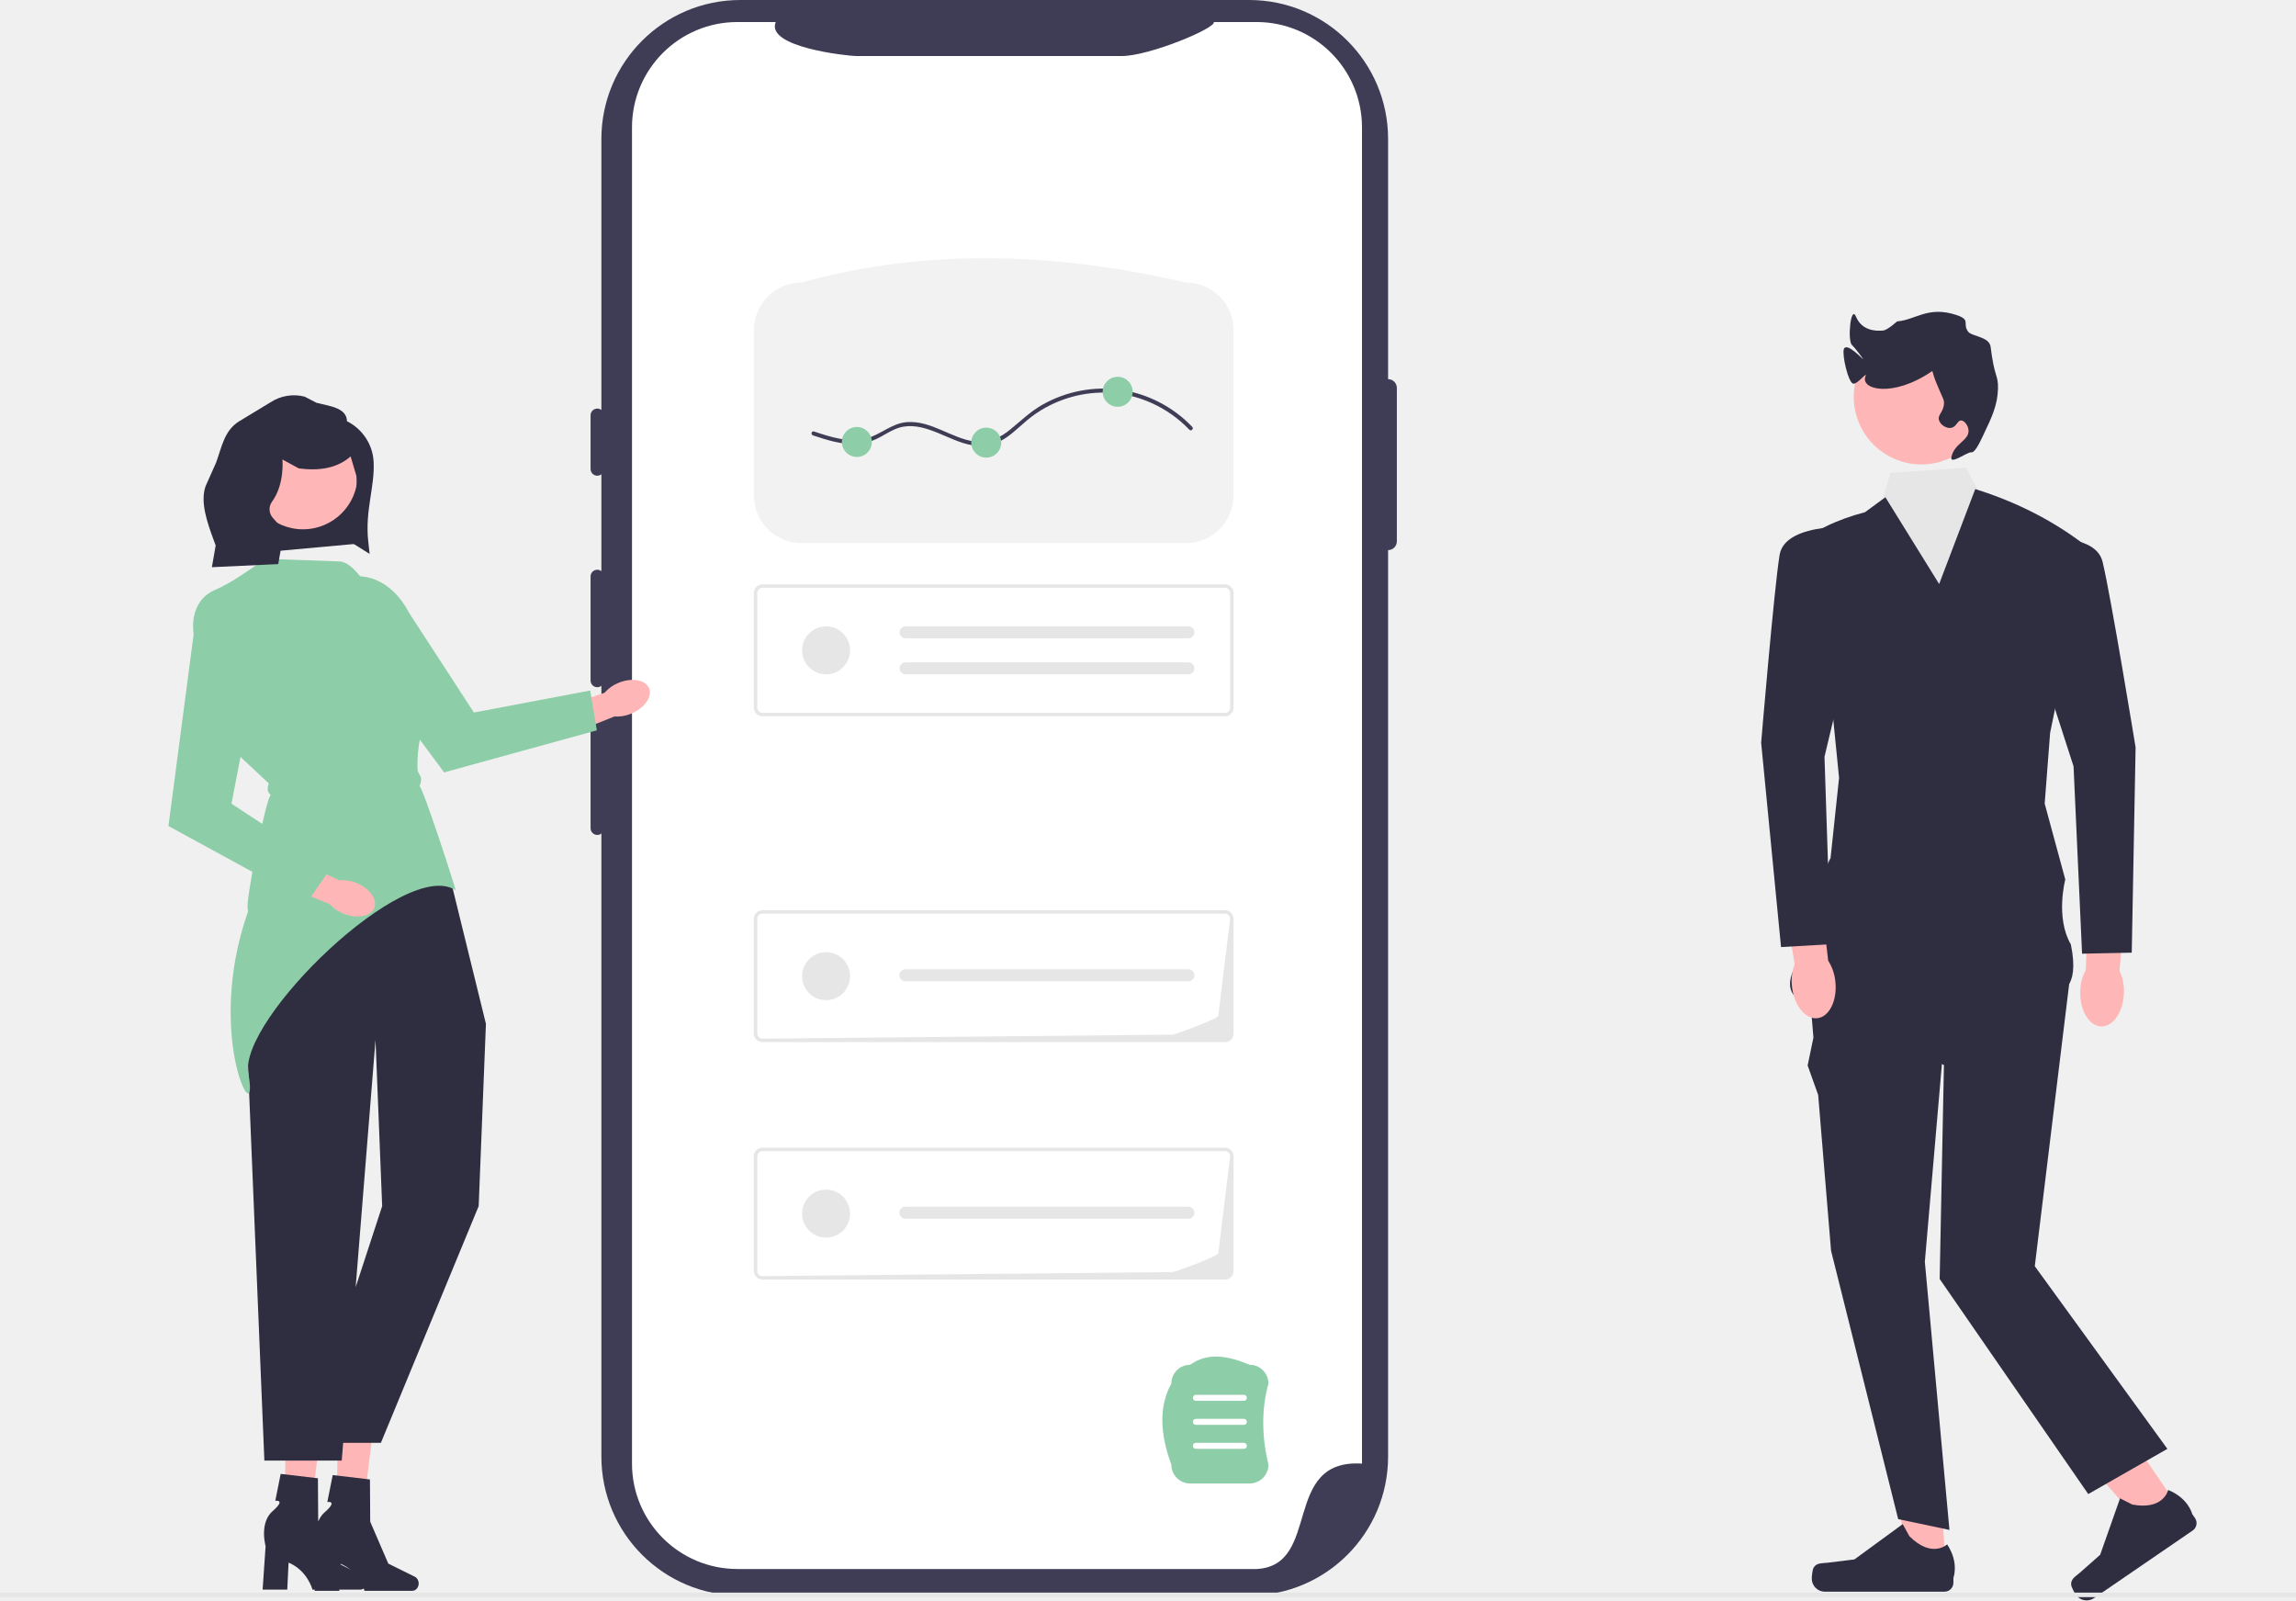
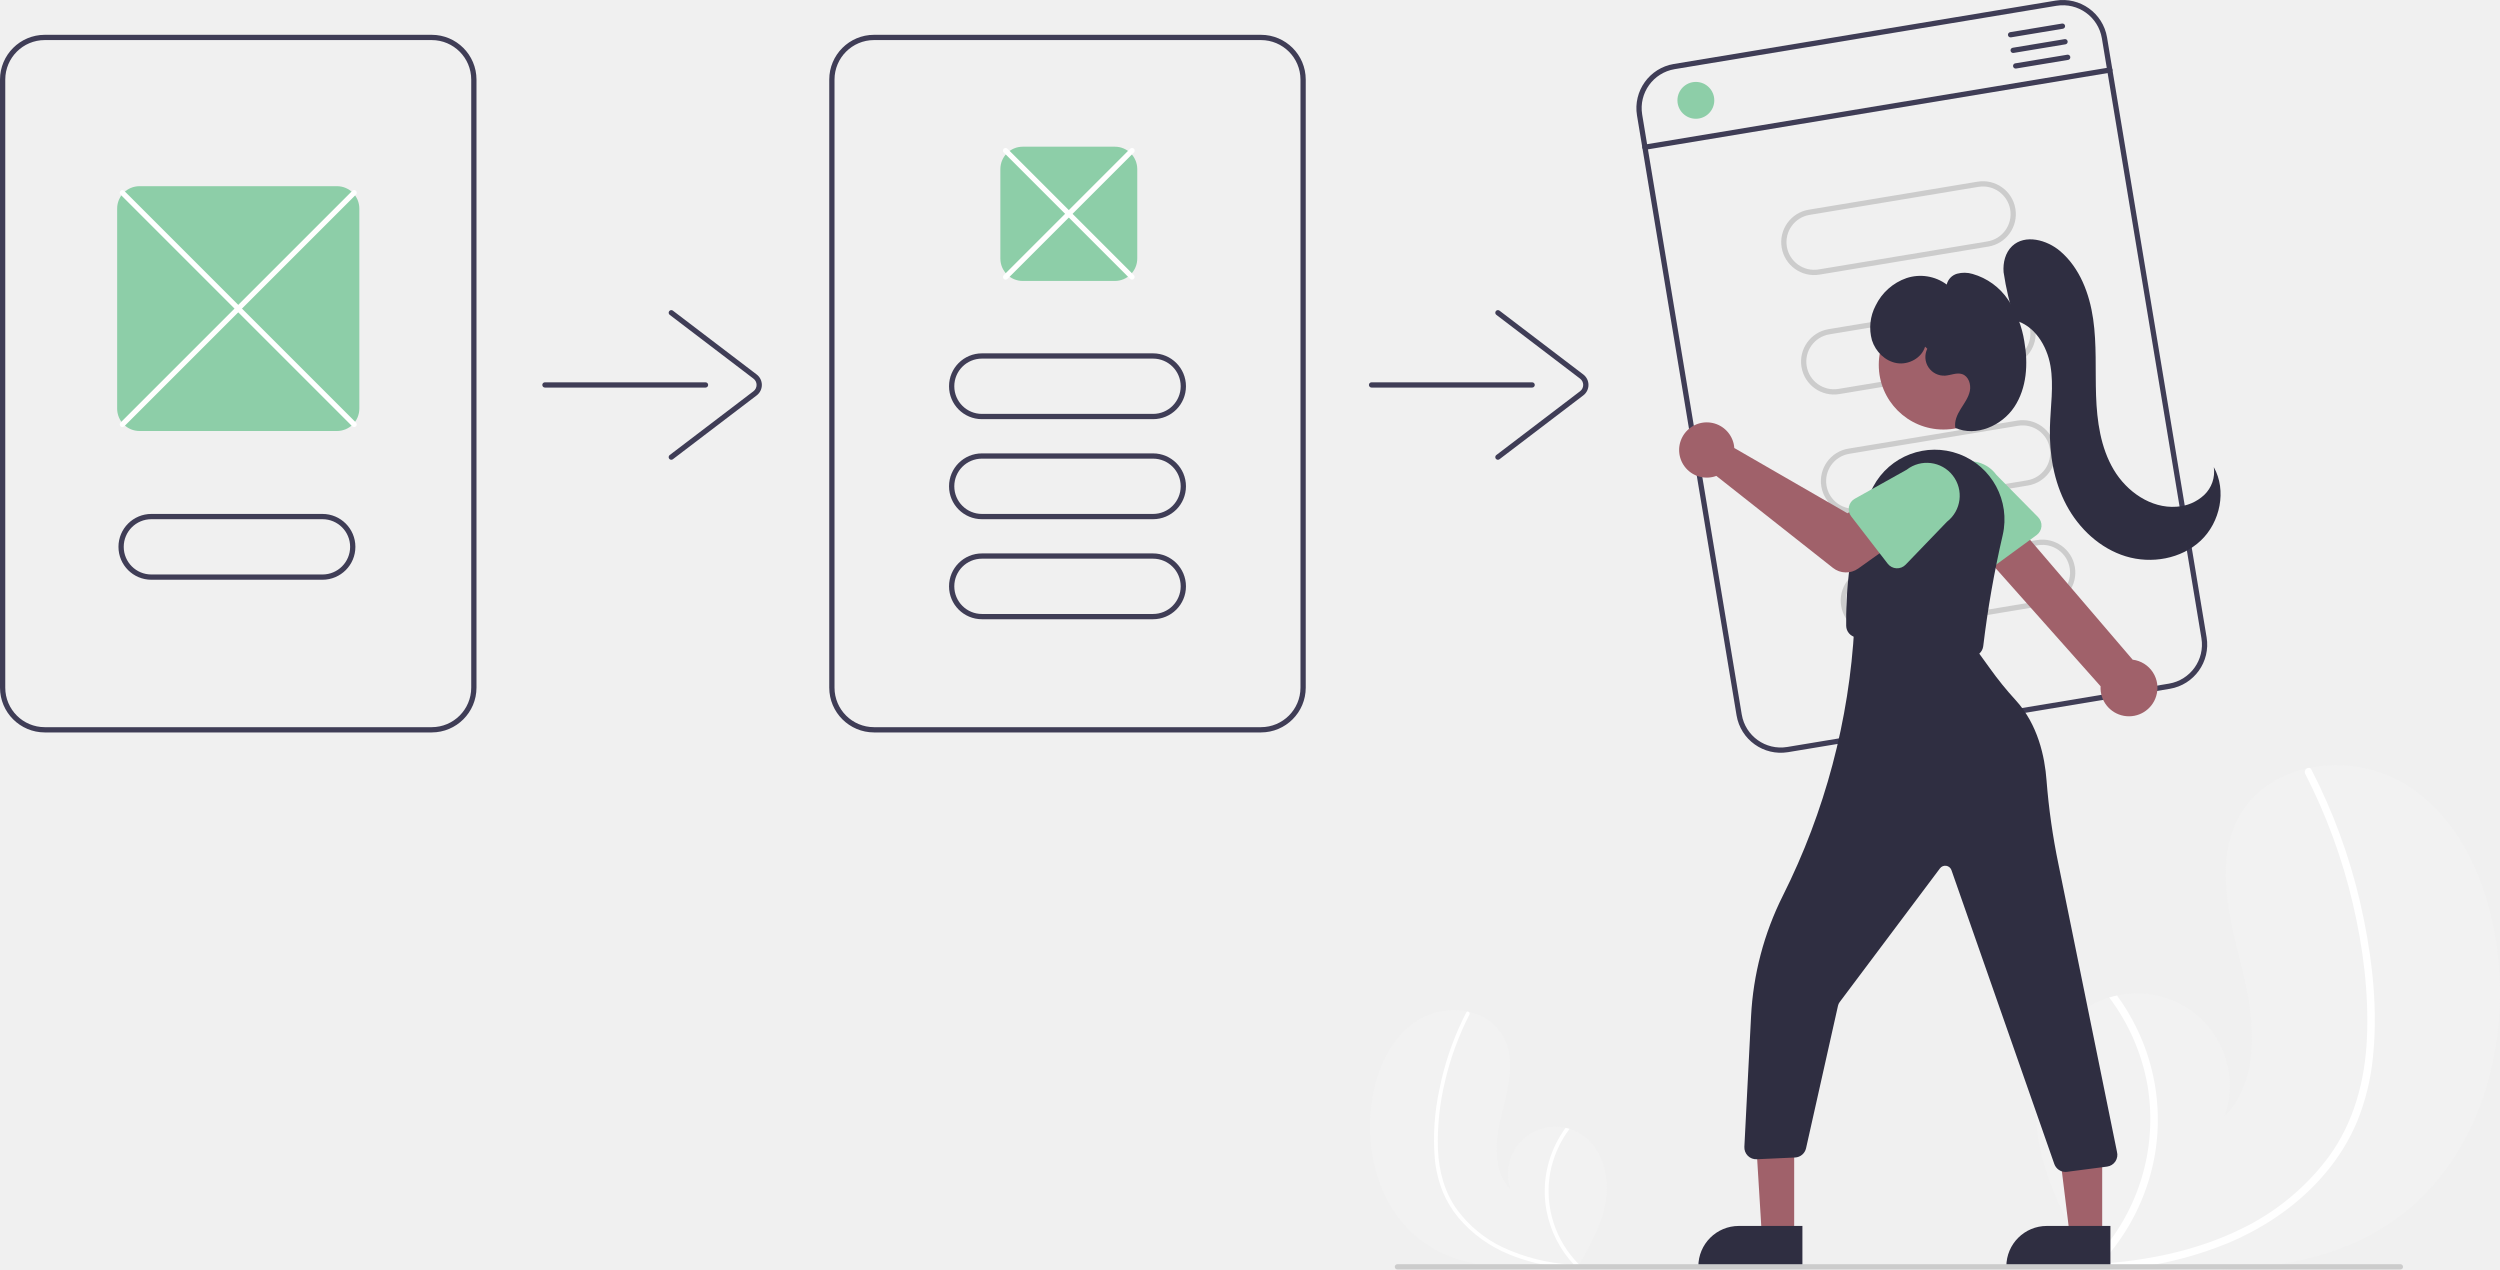
- <svg xmlns="http://www.w3.org/2000/svg" width="851.034" height="593.126" viewBox="0 0 851.034 593.126">
-   <g>
-     <polygon points="106.029 527.613 119.193 527.924 114.22 567.999 105.3 567.789 106.029 527.613" fill="#ffb6b6" />
-     <path d="M135.904,586.399l-0-0c0-1.088-.566-2.072-1.44-2.504l-9.824-4.853-6.698-15.535-.101-15.651-13.802-1.623-1.996,9.97s4.11-.613-.964,3.792c-5.074,4.405-2.631,13.024-2.631,13.024l-1.107,16.109h9.134l.49-10.018c7.104,3.014,8.846,10.018,8.846,10.018h17.706c1.319,0,2.389-1.222,2.389-2.729h0l0-0Z" fill="#2f2e41" />
-   </g>
-   <g>
-     <polygon points="125.311 528.054 138.475 528.365 133.503 568.44 124.583 568.23 125.311 528.054" fill="#ffb6b6" />
-     <path d="M155.187,586.84l-0-0c0-1.088-.566-2.072-1.44-2.504l-9.824-4.853-6.698-15.535-.101-15.651-13.802-1.623-1.996,9.97s4.11-.613-.964,3.792c-5.074,4.405-2.631,13.024-2.631,13.024l-1.107,16.109h9.134l.49-10.018c7.104,3.014,8.846,10.018,8.846,10.018h17.706c1.319,0,2.389-1.222,2.389-2.729h0l0-0Z" fill="#2f2e41" />
-   </g>
-   <path d="M110.215,292.991h0l-14.923,35.633c-4.975,11.878-6.551,24.905-4.553,37.626l7.253,175.054h28.677l12.517-155.886,2.47,61.577-28.708,87.732h28.235l36.242-87.733,2.687-67.555-12.876-52.422-57.02-34.028h0Z" fill="#2f2e41" />
-   <g>
-     <path id="b-249" d="M514.509,140.519h0V51.514C514.509,23.063,491.446,0,462.996,0h-188.574c-28.45-0-51.514,23.063-51.514,51.513v488.291c0,28.45,23.063,51.514,51.514,51.514h188.573c28.45,0,51.514-23.063,51.514-51.514V203.875h0c1.792,0,3.245-1.453,3.245-3.245l.002-56.866c0-1.792-1.453-3.245-3.245-3.245l-0,0Z" fill="#3f3d56" />
-     <path id="c-250" d="M504.836,47.23v495.189c-30.105-1.849-14.792,37.818-39.056,39.064h-192.443c-21.579,.003-39.075-17.486-39.082-39.064V47.23c.006-21.578,17.502-39.066,39.08-39.064h14.192c-3.865,9.505,27.328,12.597,29.719,12.6h98.559c10.26-.013,35.014-10.385,34.113-12.6h15.854c21.57,.004,39.056,17.486,39.064,39.056l0,.007h-0Z" fill="#fff" />
-     <g>
-       <path d="M221.39,151.421c-1.372,0-2.488,1.116-2.488,2.488v19.907c0,1.372,1.116,2.488,2.488,2.488s2.488-1.116,2.488-2.488v-19.907c0-1.372-1.116-2.488-2.488-2.488Z" fill="#3f3d56" />
-       <path d="M221.39,211.144c-1.372,0-2.488,1.116-2.488,2.488v38.571c0,1.372,1.116,2.488,2.488,2.488s2.488-1.116,2.488-2.488v-38.571c0-1.372-1.116-2.488-2.488-2.488Z" fill="#3f3d56" />
-       <path d="M221.39,265.889c-1.372,0-2.488,1.116-2.488,2.488v38.571c0,1.372,1.116,2.488,2.488,2.488s2.488-1.116,2.488-2.488v-38.571c0-1.372-1.116-2.488-2.488-2.488Z" fill="#3f3d56" />
-     </g>
-   </g>
-   <g>
-     <polygon points="808.331 559.842 796.522 567.931 759.701 526.233 777.13 514.295 808.331 559.842" fill="#ffb6b6" />
-     <path d="M767.691,587.29h0c.057,.871,1.232,3.003,1.725,3.723h0c1.516,2.213,4.54,2.778,6.753,1.262l36.568-25.053c1.51-1.034,1.895-3.097,.861-4.607l-1.043-1.522s-1.326-5.815-8.914-8.903c0,0-1.603,7.587-13.259,5.409l-4.571-2.298-7.367,20.913-7.494,6.614c-1.64,1.447-3.401,2.28-3.26,4.462l-0,0,0,0Z" fill="#2f2e41" />
-   </g>
-   <g>
-     <polygon points="721.269 581.316 706.956 581.314 700.147 526.105 717.667 528.287 721.269 581.316" fill="#ffb6b6" />
-     <path d="M672.23,580.991h0c-.446,.751-.681,3.173-.681,4.046h0c0,2.683,2.175,4.858,4.858,4.858h44.327c1.83,0,3.314-1.484,3.314-3.314v-1.845s2.193-5.547-2.322-12.383c0,0-5.611,5.353-13.995-3.031l-2.472-4.479-17.897,13.089-9.92,1.221c-2.17,.267-4.094-.041-5.211,1.839h-0v0Z" fill="#2f2e41" />
-   </g>
-   <path id="d-251" d="M671.085,371.505l1.077,13.019-2.143,10.353,3.903,10.915,4.774,57.71,24.884,99.498,19,4-9.121-99.387,7.075-81.978-49.449-14.13Z" fill="#2f2e41" />
-   <path id="e-252" d="M751.825,314.985l-72.666,1.009-8.074,55.508,49.449,23.213-1.577,79.276,55.071,79.72,29.331-16.758-49.149-67.7,13.763-112.89-16.148-41.378h0Z" fill="#2f2e41" />
-   <path id="f-253" d="M698.034,184.487l-12.82,16.453,6.056,126.155,47.434-1.009,8.074-110.007-10.092-28.259-3.652-6.333-4.367-8.2-28,2-2.633,9.2h-0Z" fill="#e6e6e6" />
-   <path id="g-254" d="M679.103,262.504l2.564,25.783-3.15,29.67-3.937,8.044-9,32s-9.185,13.994,11,15,86.346-5.541,86.346-5.541c0,0,8.249-.203,4.654-17.459-5.807-9.98-2.063-24.044-2.063-24.044l-7.637-28.136,2.018-26.24,14.13-68.629c-12.549-9.862-26.604-16.92-41.884-21.7l-13.383,35.19-19.925-32.162-7.569,5.551c-10.209,2.677-19.194,6.794-26.3,13.12l14.136,59.553Z" fill="#2f2e41" />
-   <path id="h-255" d="M439.546,201.291h-142.435c-9.763-.011-17.675-7.923-17.686-17.686v-61.225c.011-9.763,7.923-17.675,17.686-17.686,45.45-12.592,93.118-11.412,142.435,0,9.763,.012,17.674,7.923,17.685,17.686v61.225c-.011,9.763-7.922,17.674-17.685,17.686h-0Z" fill="#f2f2f2" />
-   <g id="i" transform="translate(0 -32.533)">
-     <path id="j-256" d="M454.057,297.99h-171.456c-1.753-.002-3.173-1.422-3.175-3.175v-42.53c.002-1.753,1.422-3.173,3.175-3.175h171.456c1.753,.002,3.173,1.422,3.175,3.175v42.531c-.002,1.753-1.422,3.173-3.175,3.175v-.001Zm-171.456-47.61c-1.052,.001-1.904,.853-1.905,1.905v42.531c.001,1.052,.853,1.904,1.905,1.905h171.456c1.052-.001,1.904-.853,1.905-1.905v-42.531c-.001-1.052-.853-1.904-1.905-1.905h-171.456Z" fill="#e6e6e6" />
-     <path id="k-257" d="M335.625,264.656c-1.227,.026-2.201,1.042-2.176,2.269,.025,1.191,.985,2.15,2.176,2.176h104.778c1.227,.047,2.26-.91,2.307-2.137,.047-1.227-.91-2.26-2.137-2.306h-104.948v-.002Z" fill="#e6e6e6" />
-     <path id="l-258" d="M335.625,277.995c-1.227,.026-2.201,1.042-2.176,2.269,.025,1.191,.985,2.15,2.176,2.176h104.778c1.227,.047,2.26-.91,2.307-2.137,.047-1.227-.91-2.26-2.137-2.306h-104.948v-.002Z" fill="#e6e6e6" />
-     <circle id="m" cx="306.192" cy="273.551" r="8.891" fill="#e6e6e6" />
-   </g>
-   <g id="n" transform="translate(0 0.223)">
-     <path id="o-259" d="M454.057,473.99h-171.456c-1.753-.002-3.173-1.422-3.175-3.175v-42.53c.002-1.753,1.422-3.173,3.175-3.175h171.456c1.753,.002,3.173,1.422,3.175,3.175v42.531c-.002,1.753-1.422,3.173-3.175,3.175v-.001Zm-171.456-47.61c-1.052,.001-1.904,.853-1.905,1.905v42.531c.001,1.052,.853,1.904,1.905,1.905l151.979-1.498c1.052-.001,16.999-5.948,17-7l4.382-35.938c-.001-1.052-.853-1.904-1.905-1.905h-171.456Z" fill="#e6e6e6" />
-     <path id="p-260" d="M335.625,446.996c-1.227-.026-2.244,.948-2.269,2.176s.948,2.244,2.176,2.269c.031,.001,.063,.001,.094,0h104.778c1.227,.047,2.26-.91,2.307-2.136,.047-1.227-.91-2.26-2.137-2.307h-104.948v-.002Z" fill="#e6e6e6" />
-     <circle id="q" cx="306.192" cy="449.551" r="8.891" fill="#e6e6e6" />
-   </g>
-   <g id="r" transform="translate(0 0.223)">
-     <path id="s-261" d="M454.057,385.99h-171.456c-1.753-.002-3.173-1.422-3.175-3.175v-42.53c.002-1.753,1.422-3.173,3.175-3.175h171.456c1.753,.002,3.173,1.422,3.175,3.175v42.531c-.002,1.753-1.422,3.173-3.175,3.175v-.001Zm-171.456-47.61c-1.052,.001-1.904,.853-1.905,1.905v42.531c.001,1.052,.853,1.904,1.905,1.905l151.979-1.498c1.052-.001,16.999-5.948,17-7l4.382-35.938c-.001-1.052-.853-1.904-1.905-1.905h-171.456Z" fill="#e6e6e6" />
-     <path id="t-262" d="M335.625,358.996c-1.227-.026-2.244,.948-2.269,2.176s.948,2.244,2.176,2.269c.031,.001,.063,.001,.094,0h104.778c1.227,.047,2.26-.91,2.307-2.136,.047-1.227-.91-2.26-2.137-2.307h-104.948v-.002Z" fill="#e6e6e6" />
-     <circle id="u" cx="306.192" cy="361.551" r="8.891" fill="#e6e6e6" />
-   </g>
-   <g>
-     <circle cx="712.17" cy="147.071" r="25.049" fill="#ffb6b6" />
-     <path d="M730.567,167.652c1.38,.235,3-3.109,4.547-6.366,3.24-6.819,5.3-11.153,5.457-17.28,.134-5.222-1.317-3.851-2.728-15.461-.465-3.829-7.007-3.822-8.339-5.64-2.249-3.071,1.202-4.338-4.394-6.183-10.481-3.456-15.221,1.913-21.877,2.375-.168,.012-3.468,3.239-5.311,3.406-3.229,.292-7.887-.211-9.975-5.13-1.953-4.6-3.246,8.842-1.501,10.505,1.482,1.412,4.038,4.957,4.103,5.215,.074,.292-6.077-6.522-7.104-3.714-.739,2.021,1.587,12.418,3.466,12.809,1.571,.327,5.414-4.853,4.547-2.728-2.011,4.926,10.081,8.07,24.556-1.819,.513-.351,.028,.209,1.819,4.547,2.258,5.472,2.768,5.769,2.728,7.276-.085,3.263-2.535,4.223-1.819,6.366,.58,1.736,2.846,3.079,4.547,2.728,1.919-.396,2.249-2.771,3.638-2.728,1.19,.036,2.603,1.829,2.728,3.638,.265,3.811-5.378,4.86-6.366,10.004-.558,2.903,6.008-2.035,7.276-1.819Z" fill="#2f2e41" />
-   </g>
-   <g>
-     <path id="v-263" d="M787.255,367.879h0c.108-2.805-.456-5.595-1.647-8.137l2.58-29.233-13.95-.82-1.114,29.747c-1.316,2.48-2.019,5.238-2.051,8.045-.175,7.022,3.306,12.804,7.773,12.916s8.232-5.491,8.407-12.512l.002-.007Z" fill="#ffb6b6" />
-     <path id="w-264" d="M757.58,250l11,34,3.158,69.441,18.414-.376,1.429-76.065s-9.177-56.205-12.25-68.838c-3.073-12.633-31.407-7.951-31.407-7.951l9.656,49.79v-0Z" fill="#2f2e41" />
-   </g>
-   <path d="M301.32,161.356c5.202,1.727,10.656,3.476,16.209,3.181,2.527-.134,4.958-.737,7.25-1.809,2.351-1.099,4.499-2.592,6.879-3.634,8.746-3.828,17.419,2.711,25.575,5.166,4.069,1.225,8.349,1.518,12.329-.188,4.398-1.884,7.715-5.48,11.336-8.482,8.118-6.731,18.711-10.361,29.248-10.086,11.559,.301,22.747,5.406,30.707,13.757,.667,.7,1.727-.362,1.061-1.061-6.956-7.298-16.33-12.219-26.311-13.71-10.003-1.494-20.387,.502-29.183,5.484-4.451,2.521-8.021,5.971-11.941,9.192-3.818,3.136-8.063,5.157-13.097,4.49-8.672-1.148-16.131-7.831-25.125-7.225-5.744,.387-9.847,4.709-15.252,6.087-6.448,1.644-13.188-.584-19.284-2.608-.918-.305-1.312,1.143-.399,1.446h0l-0-0Z" fill="#3f3d56" />
-   <circle id="x" cx="317.602" cy="163.793" r="5.556" fill="#8dcea8" />
-   <circle id="y" cx="365.566" cy="164.039" r="5.556" fill="#8dcea8" />
-   <circle id="a`" cx="414.276" cy="145.192" r="5.556" fill="#8dcea8" />
-   <path id="aa-265" d="M91.886,337.949c-16.427,46.772,4.503,83.62,.159,59.85-3.63-19.865,58.223-80.315,76.841-67.85-.39-2.017-12.224-38.387-13.384-38.555,1.623-4.087-.639-4.126-.731-6.22-.352-8.088,1.528-16.484,5.19-25.125,2.4-6.676,2.442-12.412,.116-17.037-2.001-3.801-5.364-6.707-9.415-8.137l-12.2-14.734c-3.178-3.835-7.865-12.11-12.845-12.079l-26.733-.955c-.764-.459-10.151,7.613-19.291,11.574-9.913,4.3-7.868,16.036-7.843,16.186l.023,.14,.109,.1,14.571,42.888,13.165,12.338c-.667,1.934-.5,3.386,.749,4.219-1.793,1.326-9.769,41.007-8.481,42.397v1h0Z" fill="#8dcea8" />
-   <g>
-     <path id="ab-266" d="M229.25,253.07c-1.988,.793-3.757,2.051-5.159,3.668l-21.17,7.257,3.748,9.972,21.071-8.435c2.135,.149,4.275-.215,6.241-1.062,4.947-2.053,7.9-6.269,6.592-9.417s-6.376-4.036-11.323-1.983h0v-0Z" fill="#ffb6b6" />
-     <path id="ac-267" d="M116.321,221.067h0l48.295,65.19,56.611-15.59-2.461-14.768-43.108,8.165-24.049-36.972c-7.853-15.18-23.331-18.237-35.288-6.026v.001Z" fill="#8dcea8" />
-   </g>
-   <g>
-     <path d="M463.186,549.787h-22.039c-3.849,0-6.98-3.132-6.98-6.98-4.178-11.351-4.705-21.533,0-30.039,0-3.849,3.131-6.98,6.98-6.98,6.517-4.727,14.115-3.292,22.039,0,3.849,0,6.98,3.132,6.98,6.98-2.674,9.624-2.481,19.665,0,30.039,0,3.849-3.131,6.98-6.98,6.98Z" fill="#8dcea8" />
-     <g>
-       <path id="ad-268" d="M461.055,519.156h-17.8c-.614,0-1.112-.498-1.112-1.112s.498-1.112,1.112-1.112h17.8c.614,0,1.112,.498,1.112,1.112s-.498,1.112-1.112,1.112h0Z" fill="#fff" />
-       <path id="ae-269" d="M461.055,528.054h-17.8c-.614,0-1.112-.498-1.112-1.112s.498-1.112,1.112-1.112h17.8c.614,0,1.112,.498,1.112,1.112s-.498,1.112-1.112,1.112h0Z" fill="#fff" />
-       <path id="af-270" d="M461.055,536.953h-17.8c-.614,0-1.112-.498-1.112-1.112s.498-1.112,1.112-1.112h17.8c.614,0,1.112,.498,1.112,1.112s-.498,1.112-1.112,1.112h0Z" fill="#fff" />
-     </g>
-   </g>
-   <rect id="ag" y="590.23" width="851.034" height="1.683" fill="#e6e6e6" />
-   <g>
-     <path id="ah-271" d="M664.204,365.547c.723,6.986,4.914,12.277,9.359,11.816,4.445-.461,7.463-6.497,6.74-13.484-.251-2.796-1.167-5.491-2.673-7.861l-3.435-29.569-13.843,1.907,4.856,28.942c-.989,2.627-1.334,5.453-1.006,8.241h0l.003,.007Z" fill="#ffb6b6" />
-     <path id="ai-272" d="M684.574,245.703l5.736-50.392s-28.613-2.453-30.689,10.381c-2.076,12.834-6.833,69.585-6.833,69.585l7.368,75.72,18.387-1.064-2.278-69.475,8.31-34.756v0Z" fill="#2f2e41" />
-   </g>
-   <polygon points="131.845 201.557 93.186 205.077 92.045 164.897 134.162 163.701 131.845 201.557" fill="#2f2e41" />
-   <circle cx="112.296" cy="175.875" r="20.288" fill="#ffb6b6" />
-   <path d="M128.617,156.107c-.143-5.034-6.407-5.579-11.287-6.822l-4.426-2.297c-4.344-1.106-8.953-.328-12.694,2.142l-11.801,7.149c-5.299,3.499-6.141,9.155-8.295,15.128l-3.9,8.744c-2.121,5.88,.682,13.671,2.826,19.543l.899,2.46-1.405,8.052,24.593-1.149,2.186-12.431-4.198-4.719c-1.489-1.674-1.61-4.16-.29-5.971h0c4.749-6.514,3.868-15.643,3.868-15.643l6.01,3.278c3.949,.539,7.467,.48,10.564-.167,3.405-.712,6.299-2.134,8.69-4.255l2.143,7.206c.552,8.969-1.124,11.35-9.118,20.123l14.019,8.801-.518-4.763c-1.233-11.33,2.527-20.265,2-29.486-.364-6.376-4.157-12.057-9.864-14.925h-0Z" fill="#2f2e41" />
-   <g>
-     <path id="aj-273" d="M131.975,327.18c-1.981-.811-4.127-1.136-6.259-.947l-20.267-9.492-4.234,9.776,21.014,8.576c1.432,1.591,3.224,2.816,5.226,3.573,4.984,1.961,10.037,.981,11.284-2.191s-1.781-7.333-6.765-9.294h0Z" fill="#ffb6b6" />
-     <path id="ak-274" d="M73.003,225.694h0l-10.569,80.439,51.544,28.127,8.492-12.33-36.674-24.083,8.397-43.299c4.901-16.373-4.105-29.327-21.189-28.854l-.001,.001Z" fill="#8dcea8" />
-   </g>
+ <svg xmlns="http://www.w3.org/2000/svg" data-name="Layer 1" width="949.651" height="482.323" viewBox="0 0 949.651 482.323">
+   <path d="M1035.498,671.742c-27.641,19.913-63.463,20.913-98.088,18.466-4.835-.341-9.636-.741-14.392-1.173-.029-.007-.066-.005-.096-.012-.229-.022-.458-.044-.676-.056-.982-.092-1.964-.184-2.936-.276l.23.438.721,1.36c-.259-.455-.518-.901-.777-1.356-.076-.137-.162-.273-.237-.409-8.97-15.609-17.866-31.792-20.136-49.615-2.346-18.5,4.247-39.449,20.529-48.542a32.856,32.856,0,0,1,6.742-2.824c.974-.296,1.961-.536,2.959-.748a35.217,35.217,0,0,1,40.955,45.781c13.805-14.155,11.229-37.119,6.468-56.311-4.771-19.191-10.547-40.546-.843-57.784,5.394-9.595,14.88-15.547,25.526-17.946.327-.07.653-.141.98-.202a51.397,51.397,0,0,1,36.926,6.47c20.356,12.827,30.811,37.148,34.204,60.973C1079.023,606.314,1066.924,649.1,1035.498,671.742Z" transform="translate(-125.1743 -208.8385)" fill="#f2f2f2" />
+   <path d="M1026.573,610.285a87.371,87.371,0,0,1-6.03,24.621,75.866,75.866,0,0,1-11.779,19.24c-9.935,11.951-23.071,20.936-37.337,26.922a139.897,139.897,0,0,1-34.017,9.14c-4.835-.341-9.636-.741-14.392-1.173-.029-.007-.066-.005-.096-.012-.229-.022-.458-.044-.676-.056-.982-.092-1.964-.184-2.936-.276l.23.438.721,1.36c-.259-.455-.518-.901-.777-1.356-.076-.137-.162-.273-.237-.409A77.332,77.332,0,0,0,940.919,621.075a77.995,77.995,0,0,0-14.537-33.333c.974-.296,1.961-.536,2.959-.748a80.865,80.865,0,0,1,7.376,12.217,79.236,79.236,0,0,1,6.836,49.293,81.01,81.01,0,0,1-20.525,40.407c.923-.065,1.856-.14,2.768-.224,17.284-1.464,34.532-5.18,50.209-12.791a90.428,90.428,0,0,0,33.876-27.796c9.494-13.094,13.678-28.844,14.397-44.852.762-17.138-1.462-34.577-5.373-51.243a215.082,215.082,0,0,0-18.073-49.23,1.546,1.546,0,0,1,.614-2.041,1.315,1.315,0,0,1,.98-.202,1.145,1.145,0,0,1,.756.648c.988,1.929,1.958,3.858,2.891,5.81a217.523,217.523,0,0,1,17.028,51.075C1026.537,575.106,1028.371,592.932,1026.573,610.285Z" transform="translate(-125.1743 -208.8385)" fill="#fff" />
+   <path d="M665.656,680.541c14.12,10.172,32.418,10.683,50.105,9.433,2.47-.174,4.922-.379,7.352-.599.015-.004.034-.002.049-.006.117-.011.234-.022.345-.029.501-.047,1.003-.094,1.5-.141l-.117.224-.368.695c.132-.233.265-.46.397-.693.039-.07.083-.139.121-.209,4.582-7.973,9.126-16.24,10.286-25.345,1.198-9.45-2.169-20.151-10.487-24.796a16.784,16.784,0,0,0-3.444-1.442c-.497-.151-1.002-.274-1.511-.382a17.99,17.99,0,0,0-20.921,23.386c-7.052-7.231-5.736-18.961-3.304-28.765,2.437-9.803,5.388-20.712.431-29.517a19.465,19.465,0,0,0-13.039-9.167c-.167-.036-.333-.072-.501-.103a26.254,26.254,0,0,0-18.862,3.305c-10.398,6.552-15.739,18.976-17.472,31.146C643.422,647.119,649.602,668.975,665.656,680.541Z" transform="translate(-125.1743 -208.8385)" fill="#f2f2f2" />
+   <path d="M670.215,649.147a44.631,44.631,0,0,0,3.08,12.577,38.754,38.754,0,0,0,6.017,9.828,49.653,49.653,0,0,0,19.073,13.752,71.462,71.462,0,0,0,17.376,4.669c2.47-.174,4.922-.379,7.352-.599.015-.004.034-.002.049-.006.117-.011.234-.022.345-.029.501-.047,1.003-.094,1.5-.141l-.117.224-.368.695c.132-.233.265-.46.397-.693.039-.07.083-.139.121-.209a39.503,39.503,0,0,1-11.071-34.556,39.841,39.841,0,0,1,7.426-17.027c-.497-.151-1.002-.274-1.511-.382a41.308,41.308,0,0,0-3.768,6.241,40.475,40.475,0,0,0-3.492,25.18,41.381,41.381,0,0,0,10.484,20.64c-.472-.033-.948-.072-1.414-.114a72.559,72.559,0,0,1-25.648-6.534,46.192,46.192,0,0,1-17.304-14.199c-4.85-6.689-6.987-14.734-7.354-22.911a96.69,96.69,0,0,1,2.744-26.176,109.868,109.868,0,0,1,9.232-25.148.79.79,0,0,0-.314-1.043.672.672,0,0,0-.501-.103.585.585,0,0,0-.386.331c-.505.985-1,1.971-1.477,2.968a111.115,111.115,0,0,0-8.698,26.09A89.455,89.455,0,0,0,670.215,649.147Z" transform="translate(-125.1743 -208.8385)" fill="#fff" />
+   <path d="M289.174,222.062h-147a17.024,17.024,0,0,0-17,17v231a17.024,17.024,0,0,0,17,17h147a17.024,17.024,0,0,0,17-17v-231A17.024,17.024,0,0,0,289.174,222.062Zm15,248a15.018,15.018,0,0,1-15,15h-147a15.018,15.018,0,0,1-15-15v-231a15.018,15.018,0,0,1,15-15h147a15.018,15.018,0,0,1,15,15Z" transform="translate(-125.1743 -208.8385)" fill="#3f3d56" />
+   <path d="M604.174,487.062h-147a17.019,17.019,0,0,1-17-17v-231a17.019,17.019,0,0,1,17-17h147a17.019,17.019,0,0,1,17,17v231A17.019,17.019,0,0,1,604.174,487.062Zm-147-263a15.017,15.017,0,0,0-15,15v231a15.017,15.017,0,0,0,15,15h147a15.017,15.017,0,0,0,15-15v-231a15.017,15.017,0,0,0-15-15Z" transform="translate(-125.1743 -208.8385)" fill="#3f3d56" />
+   <path d="M393.174,356.062h-61a1,1,0,0,1,0-2h61a1,1,0,0,1,0,2Z" transform="translate(-125.1743 -208.8385)" fill="#3f3d56" />
+   <path d="M380.175,383.487a1,1,0,0,1-.607-1.795l31.823-24.244a3,3,0,0,0,0-4.772L379.568,328.431a1.0 1,0,0,1,1.212-1.591l31.823,24.244a4.999,4.999,0,0,1,0,7.954l-31.823,24.244A.994.994,0,0,1,380.175,383.487Z" transform="translate(-125.1743 -208.8385)" fill="#3f3d56" />
+   <path d="M707.174,356.062h-61a1,1,0,0,1,0-2h61a1,1,0,0,1,0,2Z" transform="translate(-125.1743 -208.8385)" fill="#3f3d56" />
+   <path d="M694.175,383.487a1,1,0,0,1-.607-1.795l31.823-24.244a3,3,0,0,0,0-4.772L693.568,328.431a1.0 1,0,0,1,1.212-1.591l31.823,24.244a4.999,4.999,0,0,1,0,7.954l-31.823,24.244A.994.994,0,0,1,694.175,383.487Z" transform="translate(-125.1743 -208.8385)" fill="#3f3d56" />
+   <path d="M548.674,315.562h-35a8.509,8.509,0,0,1-8.5-8.5v-34a8.509,8.509,0,0,1,8.5-8.5h35a8.51,8.51,0,0,1,8.5,8.5v34A8.509,8.509,0,0,1,548.674,315.562Z" transform="translate(-125.1743 -208.8385)" fill="#8dcea8" />
+   <path d="M555.174,315.062a.996.996,0,0,1-.707-.293l-48-48a1.0 1,0,1,1,1.414-1.414l48,48a1,1,0,0,1-.707,1.707Z" transform="translate(-125.1743 -208.8385)" fill="#fff" />
+   <path d="M507.174,315.062a1,1,0,0,1-.707-1.707l48-48a1.0 1,0,1,1,1.414,1.414l-48,48A.996.996,0,0,1,507.174,315.062Z" transform="translate(-125.1743 -208.8385)" fill="#fff" />
+   <path d="M563.174,368.062h-65a12.5,12.5,0,0,1,0-25h65a12.5,12.5,0,0,1,0,25Zm-65-23a10.5,10.5,0,0,0,0,21h65a10.5,10.5,0,0,0,0-21Z" transform="translate(-125.1743 -208.8385)" fill="#3f3d56" />
+   <path d="M563.174,406.062h-65a12.5,12.5,0,0,1,0-25h65a12.5,12.5,0,0,1,0,25Zm-65-23a10.5,10.5,0,0,0,0,21h65a10.5,10.5,0,0,0,0-21Z" transform="translate(-125.1743 -208.8385)" fill="#3f3d56" />
+   <path d="M563.174,444.062h-65a12.5,12.5,0,0,1,0-25h65a12.5,12.5,0,0,1,0,25Zm-65-23a10.5,10.5,0,0,0,0,21h65a10.5,10.5,0,0,0,0-21Z" transform="translate(-125.1743 -208.8385)" fill="#3f3d56" />
+   <path d="M906.006,209.069,760.989,233.137a17.024,17.024,0,0,0-13.987,19.554L784.823,480.574a17.024,17.024,0,0,0,19.554,13.987l145.016-24.068a17.024,17.024,0,0,0,13.987-19.554L925.56,223.057A17.024,17.024,0,0,0,906.006,209.069ZM961.408,451.267a15.018,15.018,0,0,1-12.342,17.253L804.049,492.588A15.018,15.018,0,0,1,786.796,480.246l-37.821-227.883a15.018,15.018,0,0,1,12.342-17.253L906.333,211.042A15.018,15.018,0,0,1,923.587,223.384Z" transform="translate(-125.1743 -208.8385)" fill="#3f3d56" />
+   <path d="M880.46,302.513l-64.123,10.642a12.5,12.5,0,0,1-4.093-24.663l64.123-10.642a12.5,12.5,0,0,1,4.093,24.663ZM812.572,290.465a10.5,10.5,0,0,0,3.438,20.717l64.123-10.642a10.5,10.5,0,0,0-3.438-20.717Z" transform="translate(-125.1743 -208.8385)" fill="#ccc" />
+   <path d="M887.992,347.892l-64.123,10.642a12.5,12.5,0,1,1-4.093-24.663l64.123-10.642a12.5,12.5,0,0,1,4.093,24.663ZM820.103,335.845a10.5,10.5,0,0,0,3.438,20.717L887.664,345.919a10.5,10.5,0,0,0-3.438-20.717Z" transform="translate(-125.1743 -208.8385)" fill="#ccc" />
+   <path d="M895.523,393.271l-64.123,10.642a12.5,12.5,0,1,1-4.093-24.663l64.123-10.642a12.5,12.5,0,0,1,4.093,24.663Zm-67.889-12.047a10.5,10.5,0,1,0,3.438,20.717l64.123-10.642a10.5,10.5,0,1,0-3.438-20.717Z" transform="translate(-125.1743 -208.8385)" fill="#ccc" />
+   <path d="M903.054,438.651l-64.123,10.642a12.5,12.5,0,0,1-4.093-24.663l64.123-10.642a12.5,12.5,0,0,1,4.093,24.663Zm-67.889-12.047a10.5,10.5,0,1,0,3.438,20.717L902.727,436.678a10.5,10.5,0,0,0-3.438-20.717Z" transform="translate(-125.1743 -208.8385)" fill="#ccc" />
+   <path d="M926.766,236.433l-176.585,29.307a1,1,0,1,1-.327-1.973l176.585-29.307a1,1,0,1,1,.327,1.973Z" transform="translate(-125.1743 -208.8385)" fill="#3f3d56" />
+   <circle cx="644.19" cy="38.114" r="7" fill="#8dcea8" />
+   <path d="M908.793,219.757l-19.73,3.275a1,1,0,0,1-.327-1.973l19.73-3.275a1,1,0,0,1,.327,1.973Z" transform="translate(-125.1743 -208.8385)" fill="#3f3d56" />
+   <path d="M909.776,225.676l-19.73,3.275a1,1,0,0,1-.327-1.973l19.73-3.275a1,1,0,0,1,.327,1.973Z" transform="translate(-125.1743 -208.8385)" fill="#3f3d56" />
+   <path d="M910.758,231.595l-19.73,3.275a1,1,0,1,1-.327-1.973l19.73-3.275a1,1,0,1,1,.327,1.973Z" transform="translate(-125.1743 -208.8385)" fill="#3f3d56" />
+   <path d="M253.174,372.562h-75a8.509,8.509,0,0,1-8.5-8.5v-76a8.509,8.509,0,0,1,8.5-8.5h75a8.51,8.51,0,0,1,8.5,8.5v76A8.509,8.509,0,0,1,253.174,372.562Z" transform="translate(-125.1743 -208.8385)" fill="#8dcea8" />
+   <path d="M247.674,429.062h-65a12.5,12.5,0,1,1,0-25h65a12.5,12.5,0,1,1,0,25Zm-65-23a10.5,10.5,0,1,0,0,21h65a10.5,10.5,0,1,0,0-21Z" transform="translate(-125.1743 -208.8385)" fill="#3f3d56" />
+   <path d="M259.674,371.062a.997.997,0,0,1-.707-.293l-88-88a1,1,0,1,1,1.414-1.414l88,88a1,1,0,0,1-.707,1.707Z" transform="translate(-125.1743 -208.8385)" fill="#fff" />
+   <path d="M171.674,371.062a1,1,0,0,1-.707-1.707l88-88a1,1,0,1,1,1.414,1.414l-88,88A.997.997,0,0,1,171.674,371.062Z" transform="translate(-125.1743 -208.8385)" fill="#fff" />
+   <path d="M944.228,473.251a10.743,10.743,0,0,0-8.95-13.829l-51.333-59.983-11.973,12.571,51.131,57.513a10.801,10.801,0,0,0,21.125,3.728Z" transform="translate(-125.1743 -208.8385)" fill="#a0616a" />
+   <path d="M898.815,412.075l-18.349,13.411a4.5,4.5,0,0,1-6.638-1.539l-10.545-20.056A12.497,12.497,0,0,1,883.506,389.202l15.859,16.081a4.5,4.5,0,0,1-.55,6.792Z" transform="translate(-125.1743 -208.8385)" fill="#8dcea8" />
+   <circle cx="738.233" cy="138.601" r="24.561" fill="#a0616a" />
+   <path d="M874.076,458.248a4.56,4.56,0,0,1-.76-.063l-43.095-7.254a4.492,4.492,0,0,1-3.753-4.367c-.131-9.859.607-34.748,10.266-52.876A26.491,26.491,0,0,1,885.93,412.073a392.997,392.997,0,0,0-7.402,42.21,4.497,4.497,0,0,1-4.452,3.965Z" transform="translate(-125.1743 -208.8385)" fill="#2f2e41" />
+   <path d="M783.723,377.377a10.526,10.526,0,0,1,.239,1.64l42.957,24.782,10.441-6.011L848.492,412.36l-17.45,12.438a8,8,0,0,1-9.598-.234l-44.297-34.946a10.497,10.497,0,1,1,6.576-12.241Z" transform="translate(-125.1743 -208.8385)" fill="#a0616a" />
+   <path d="M827.51,401.322a4.495,4.495,0,0,1,2.211-3.025l19.713-11.023a12.497,12.497,0,0,1,15.327,19.744l-15.717,16.321a4.5,4.5,0,0,1-6.804-.373l-13.884-17.994A4.495,4.495,0,0,1,827.51,401.322Z" transform="translate(-125.1743 -208.8385)" fill="#8dcea8" />
+   <polygon points="681.537 469.689 669.277 469.689 666.391 422.554 681.539 422.401 681.537 469.689" fill="#a0616a" />
+   <path d="M809.838,690.412l-39.531-.001v-.5A15.386,15.386,0,0,1,785.694,674.524h.001l24.144.001Z" transform="translate(-125.1743 -208.8385)" fill="#2f2e41" />
+   <polygon points="798.537 469.689 786.277 469.689 780.445 422.401 798.539 422.401 798.537 469.689" fill="#a0616a" />
+   <path d="M926.838,690.412l-39.531-.001v-.5A15.386,15.386,0,0,1,902.694,674.524h.001l24.144.001Z" transform="translate(-125.1743 -208.8385)" fill="#2f2e41" />
+   <path d="M909.773,654.006a4.523,4.523,0,0,1-4.253-3.014L866.451,539.365a2.5,2.5,0,0,0-4.36-.674l-38.111,50.813a3.535,3.535,0,0,0-.615,1.335l-12.144,54.18a4.508,4.508,0,0,1-4.187,3.511l-14.545.661a4.448,4.448,0,0,1-3.396-1.322,4.506,4.506,0,0,1-1.303-3.402l2.536-49.452a115.399,115.399,0,0,1,12.104-45.972A259.338,259.338,0,0,0,829.566,446.865l.031-.554,44.752,7.12,6.718,9.302a128.631,128.631,0,0,0,9.725,12.016c8.556,9.276,11.124,21.683,11.772,30.456a253.547,253.547,0,0,0,4.57,32.089L929.327,646.355a4.5,4.5,0,0,1-3.763,5.629l-15.215,1.984A4.418,4.418,0,0,1,909.773,654.006Z" transform="translate(-125.1743 -208.8385)" fill="#2f2e41" />
+   <path d="M890.565,330.392a108.931,108.931,0,0,1-4.305-18.145c-.287-3.587.632-7.446,3.244-9.92,4.888-4.631,13.193-2.425,18.305,1.958,7.388,6.334,11.072,16.069,12.465,25.7s.78,19.425,1.115,29.151,1.726,19.726,6.684,28.099,14.159,14.801,23.865,14.088a16.795,16.795,0,0,0,10.514-4.456,12.191,12.191,0,0,0,3.661-10.586c4.96,8.882,2.446,20.921-4.953,27.904s-18.78,8.957-28.507,5.975-17.733-10.457-22.515-19.437-6.534-19.353-6.28-29.524c.195-7.81,1.523-15.684.203-23.385s-6.139-15.519-13.738-17.332Z" transform="translate(-125.1743 -208.8385)" fill="#2f2e41" />
+   <path d="M856.438,340.516c-1.296,4.328-6.251,6.997-10.71,6.265s-8.124-4.403-9.479-8.713a17.938,17.938,0,0,1,1.402-13.151,20.478,20.478,0,0,1,11.717-10.437,16.814,16.814,0,0,1,15.289,2.443,5.623,5.623,0,0,1,3.929-4.109,10.745,10.745,0,0,1,5.897.087,24.296,24.296,0,0,1,13.522,9.837,39.536,39.536,0,0,1,6.129,15.798c1.509,8.469.952,17.722-3.804,24.89s-14.487,11.4-22.381,7.982c-.492-2.516.674-5.05,2.023-7.231s2.948-4.305,3.466-6.816-.475-5.583-2.904-6.404c-2.072-.701-4.282.434-6.465.572a7.084,7.084,0,0,1-6.795-10.207Z" transform="translate(-125.1743 -208.8385)" fill="#2f2e41" />
+   <path d="M1036.989,691.062h-381a1,1,0,0,1,0-2h381a1,1,0,0,1,0,2Z" transform="translate(-125.1743 -208.8385)" fill="#ccc" />
</svg>
